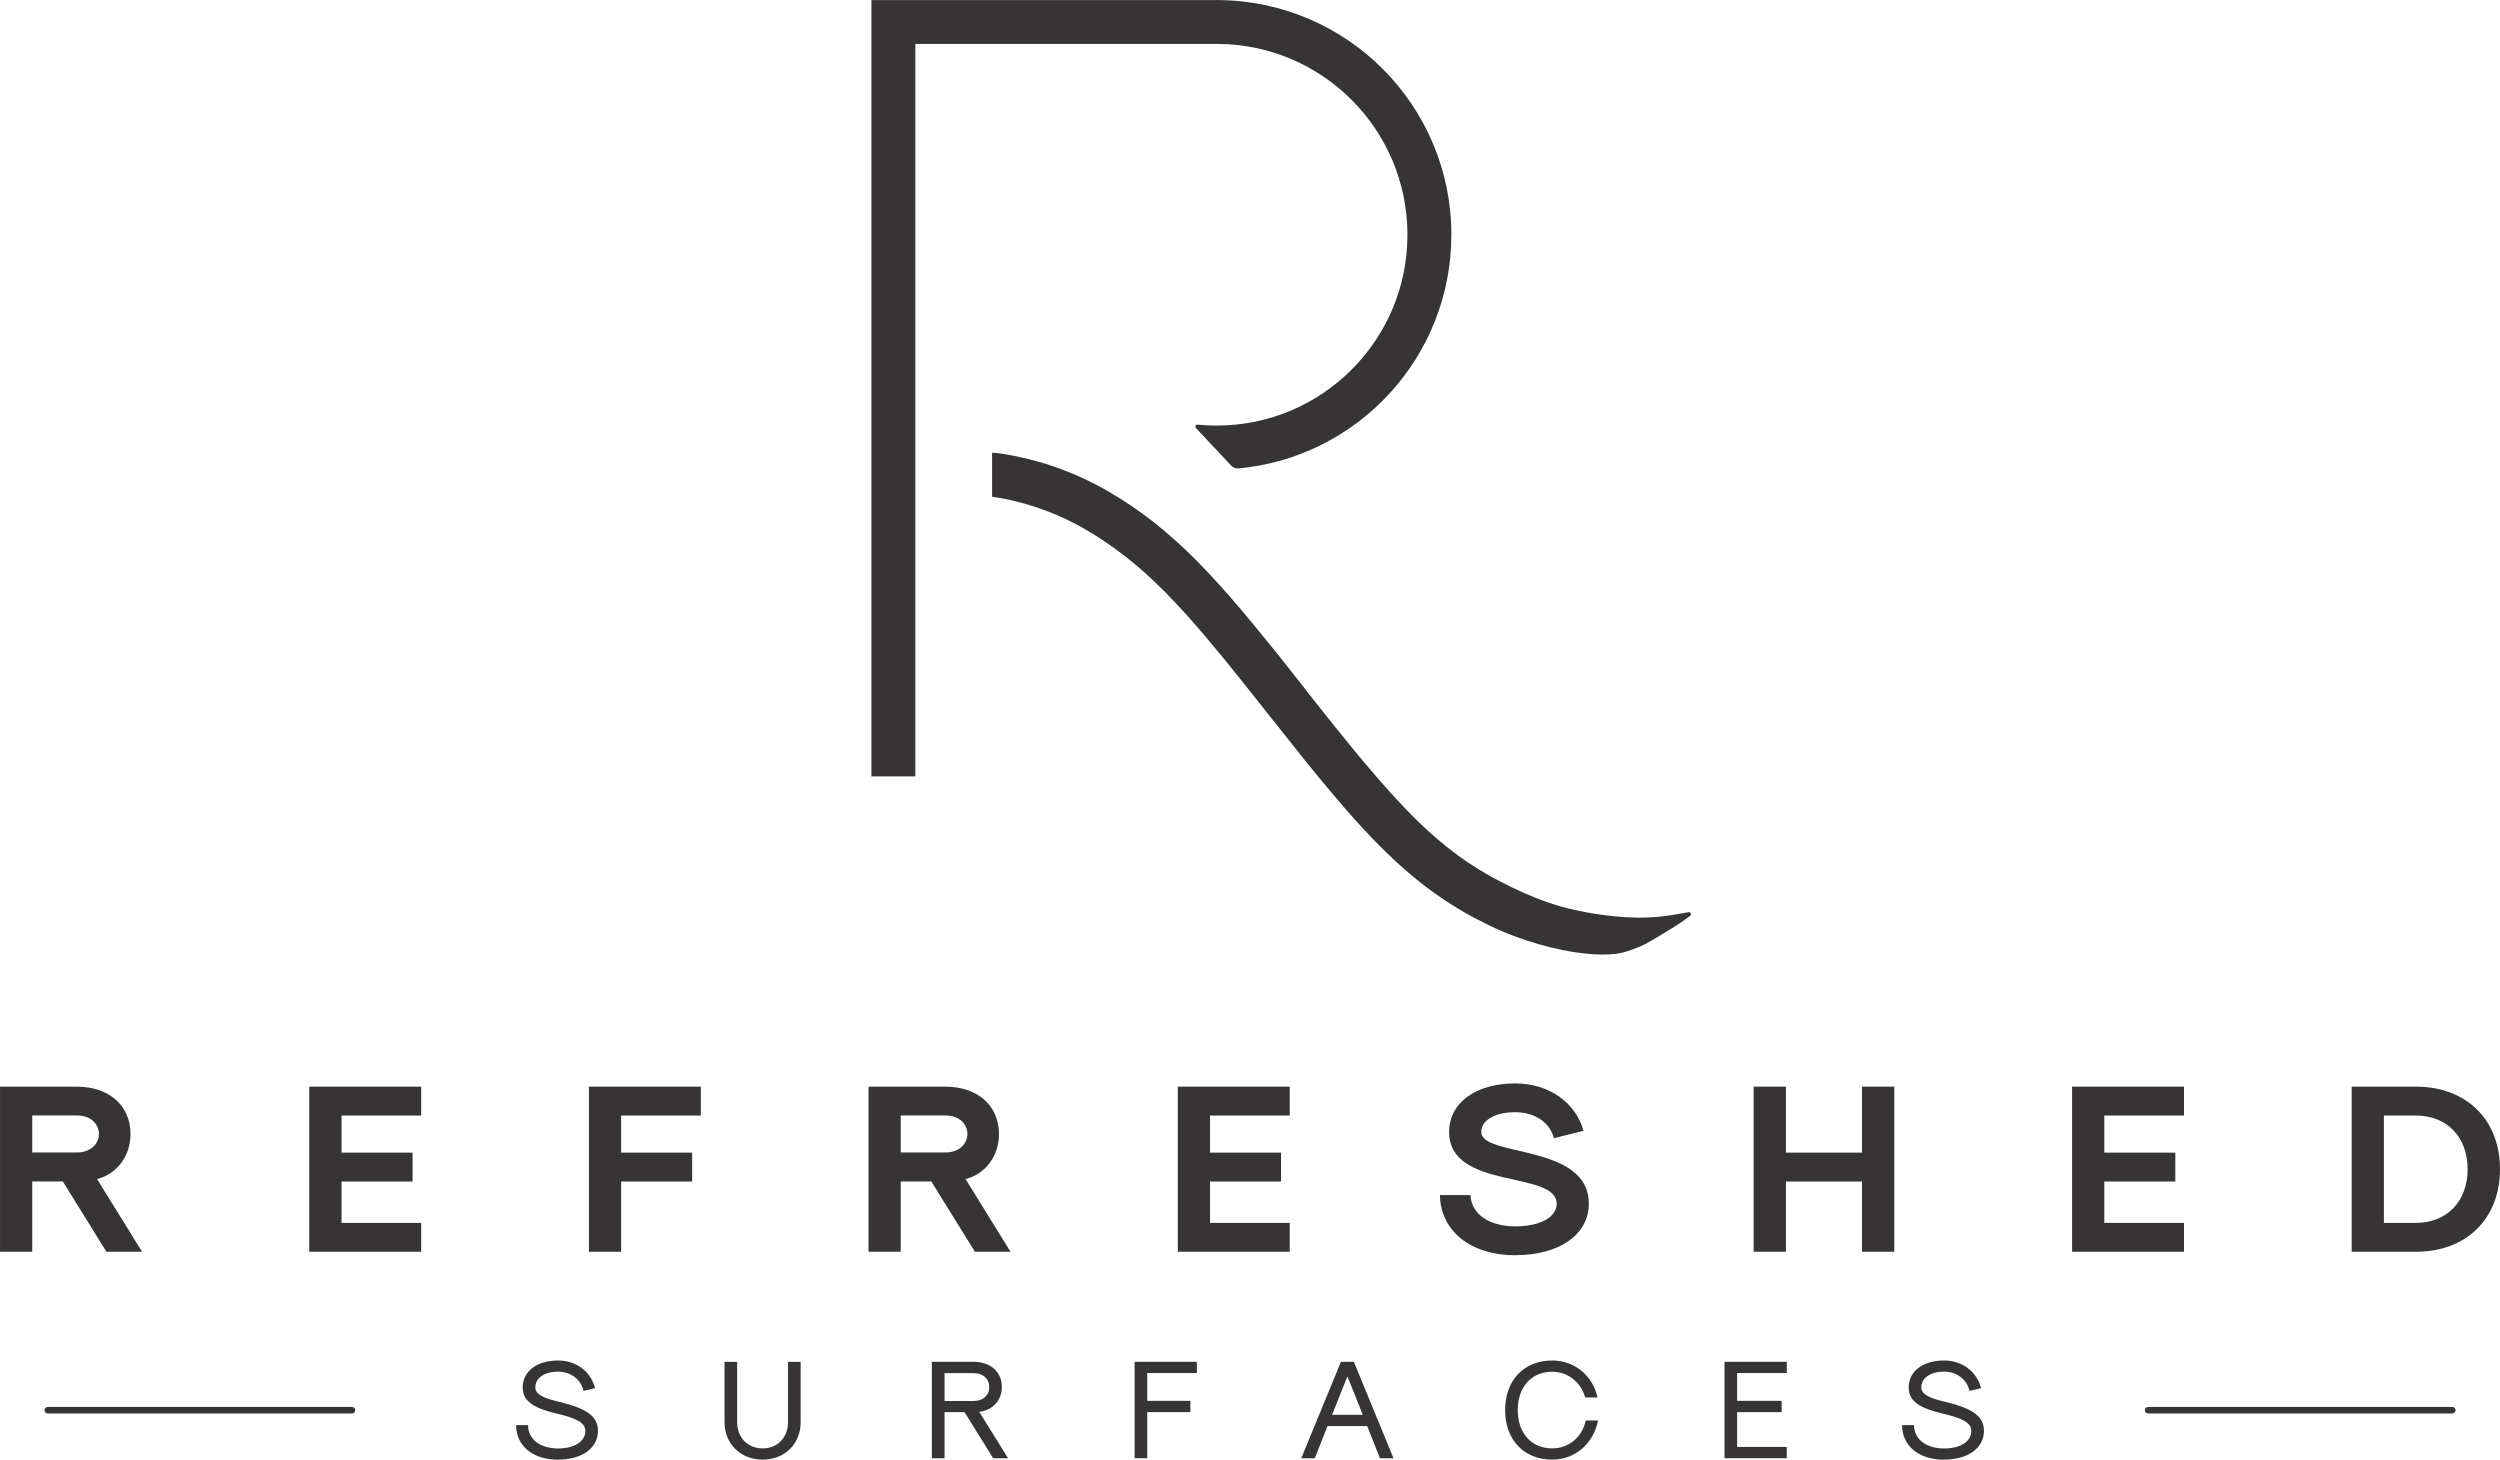
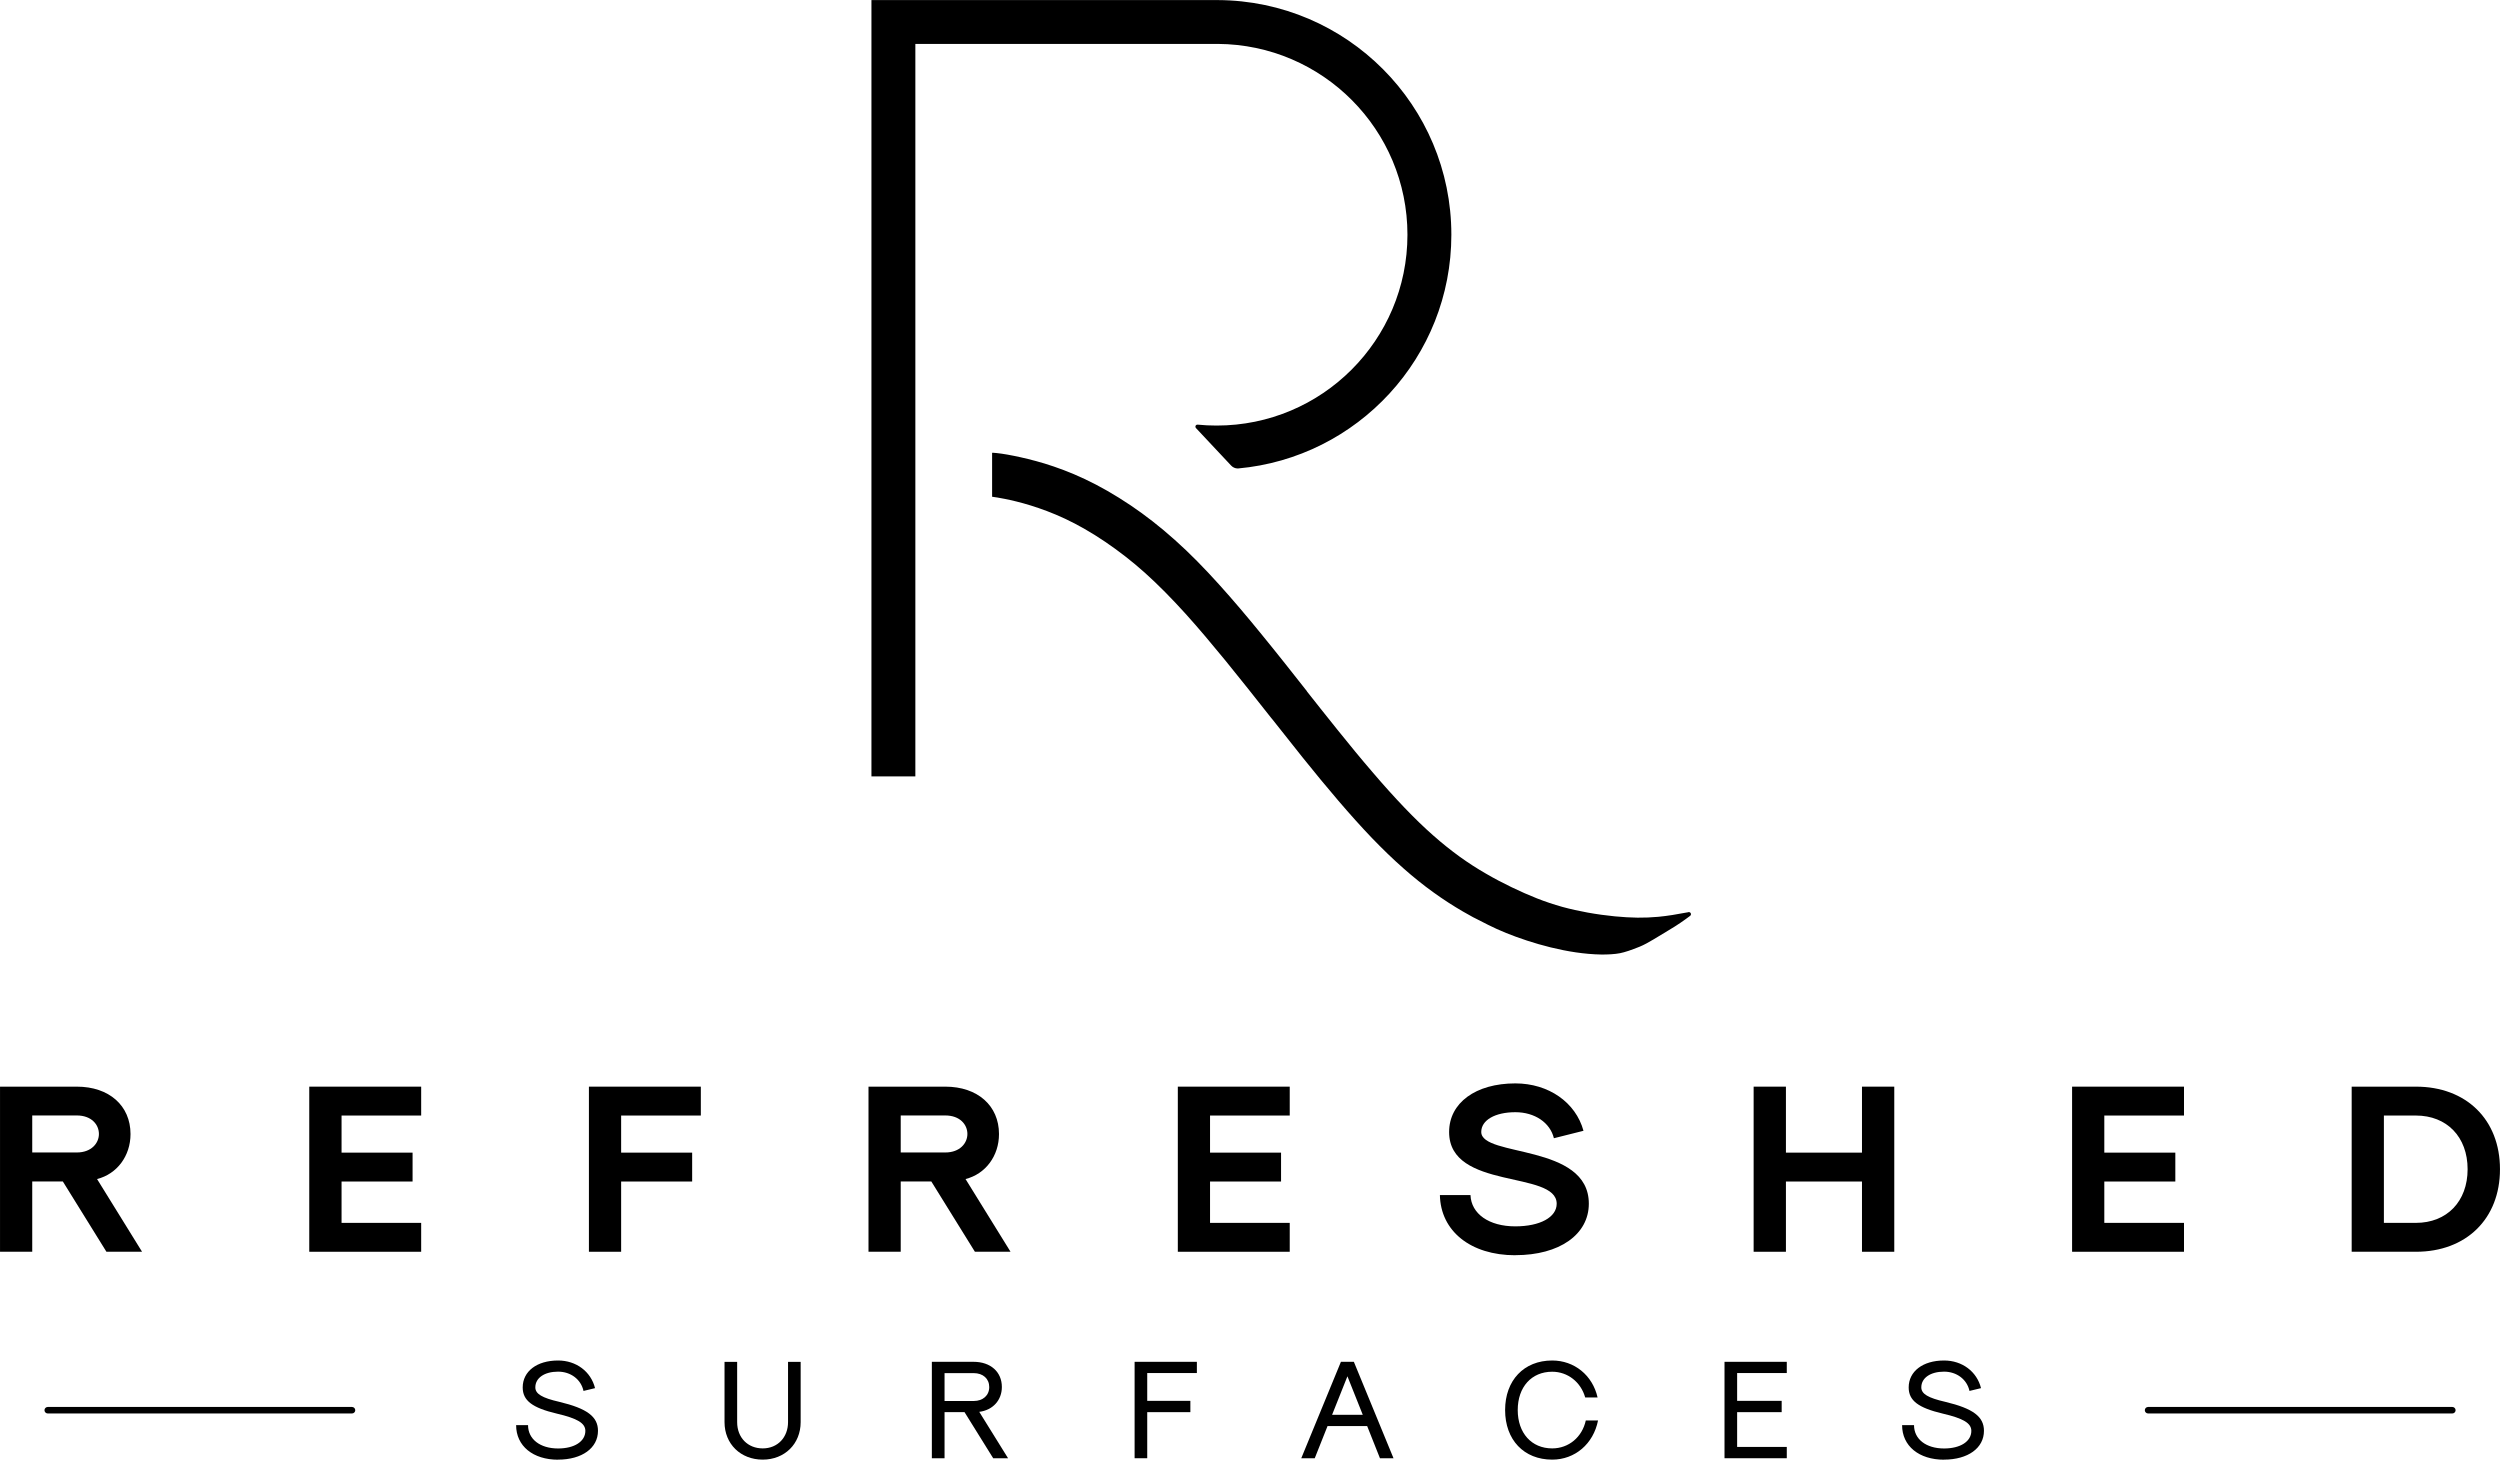
<svg xmlns="http://www.w3.org/2000/svg" xml:space="preserve" width="224.672mm" height="131.175mm" version="1.1" style="shape-rendering:geometricPrecision; text-rendering:geometricPrecision; image-rendering:optimizeQuality; fill-rule:evenodd; clip-rule:evenodd" viewBox="0 0 32.28 18.847">
  <defs>
    <style type="text/css">
   
-     .fil0 {fill:#373435}
-     .fil1 {fill:#373435;fill-rule:nonzero}
+     .fil0 {fill:black}
+     .fil1 {fill:black;fill-rule:nonzero}
   
  </style>
  </defs>
  <g id="Layer_x0020_1">
    <path class="fil0" d="M11.252 0l0 0.567 0 9.458 0.567 0 0 -9.458 3.905 0 0 0c1.354,0.008 2.449,1.108 2.449,2.464 0,1.361 -1.103,2.464 -2.464,2.464 -0.083,0 -0.165,-0.004 -0.246,-0.012l0 0 -0 -0 -0 -0 -0 -0 -0.002 -0c-0.015,0 -0.026,0.012 -0.026,0.026 0,0.007 0.003,0.013 0.007,0.018l0.454 0.484 0 -0c0.021,0.023 0.052,0.038 0.086,0.038l0.003 -0 0 -0 0 0 0 0 0 -0c1.544,-0.139 2.755,-1.437 2.755,-3.018 0,-1.669 -1.349,-3.022 -3.016,-3.03l0 -0 -3.905 0 -0.567 0zm1.569 5.846c0.061,0.004 0.143,0.014 0.276,0.041 0.103,0.021 0.237,0.052 0.39,0.098 0.156,0.048 0.332,0.112 0.518,0.2 0.192,0.09 0.393,0.205 0.595,0.341 0.187,0.126 0.379,0.275 0.571,0.447 0.193,0.172 0.381,0.365 0.566,0.57 0.186,0.206 0.364,0.417 0.537,0.629 0.225,0.275 0.416,0.518 0.601,0.753l-0.001 0.001c0.117,0.148 0.231,0.293 0.396,0.498 0.156,0.194 0.306,0.377 0.451,0.545 0.143,0.168 0.281,0.321 0.411,0.457 0.131,0.137 0.254,0.256 0.371,0.359 0.117,0.104 0.232,0.195 0.345,0.277 0.111,0.08 0.223,0.152 0.336,0.217 0.113,0.066 0.224,0.124 0.334,0.177 0.112,0.054 0.221,0.102 0.327,0.144 0.109,0.043 0.218,0.079 0.328,0.11 0.106,0.029 0.216,0.053 0.325,0.073 0.121,0.022 0.24,0.038 0.352,0.049 0.106,0.01 0.203,0.016 0.294,0.017 0.091,0.001 0.179,-0.003 0.268,-0.011 0.117,-0.011 0.244,-0.032 0.374,-0.057l0 -0 0 -0 0.002 -0 0 -0 0 -0 0 -0 0 -0 0 -0 0.004 -0.001 0 -0 0 -0 0 -0 0.001 -0 0 -0 0 -0 0 -0 0 -0 0 -0 0 -0 0 -0 0 -0 0 -0 0 -0 0 -0 0 -0 0 -0 0 -0 0 -0 0 -0 0 -0 0 -0 0 -0 0 -0 0 -0 0 -0 0 -0 0 -0 0 -0 0 -0 0 -0 0 -0 0 -0 0 -0 0 -0 0 -0 0 -0 0 -0 0.004 -0.001 0.004 -0.001 0 0 0 -0 0 0 0 0 0.003 -0.001 0 -0c0,-0 0,-0 0,-0 0.001,-0 0.002,-0 0.003,-0 0.015,0 0.027,0.012 0.027,0.027 0,0.008 -0.004,0.016 -0.01,0.021l0 0 0 0c-0.076,0.057 -0.163,0.119 -0.282,0.189 -0.12,0.07 -0.262,0.166 -0.371,0.21 -0.109,0.044 -0.189,0.071 -0.254,0.084 -0.065,0.013 -0.162,0.018 -0.242,0.017 -0.431,-0.007 -0.9,-0.146 -1.228,-0.278 -0.083,-0.033 -0.163,-0.071 -0.232,-0.105 -0.069,-0.034 -0.126,-0.063 -0.163,-0.083 -0.012,-0.006 -0.021,-0.011 -0.03,-0.015 -0.044,-0.024 -0.088,-0.049 -0.132,-0.074 -0.124,-0.072 -0.252,-0.154 -0.382,-0.248 -0.128,-0.092 -0.257,-0.195 -0.389,-0.312 -0.133,-0.117 -0.266,-0.246 -0.405,-0.39 -0.139,-0.145 -0.283,-0.306 -0.433,-0.481 -0.149,-0.174 -0.303,-0.361 -0.462,-0.559 -0.093,-0.116 -0.244,-0.308 -0.399,-0.503l-0.001 0c-0.203,-0.257 -0.412,-0.522 -0.595,-0.746 -0.173,-0.211 -0.346,-0.418 -0.517,-0.607 -0.172,-0.19 -0.347,-0.369 -0.524,-0.528 -0.166,-0.149 -0.339,-0.282 -0.511,-0.399 -0.18,-0.122 -0.356,-0.222 -0.52,-0.299 -0.16,-0.075 -0.311,-0.13 -0.443,-0.171 -0.136,-0.042 -0.249,-0.068 -0.334,-0.085 -0.075,-0.015 -0.127,-0.023 -0.165,-0.028l0 -0.567z" />
-     <g id="_2773708695472">
+     <g id="_2772966406928">
      <path class="fil1" d="M7.206 18.847c0.308,0 0.515,-0.149 0.515,-0.372 0,-0.183 -0.14,-0.288 -0.499,-0.374 -0.223,-0.051 -0.31,-0.103 -0.31,-0.187 0,-0.122 0.118,-0.203 0.294,-0.203 0.163,0 0.296,0.1 0.328,0.249l0.149 -0.036c-0.053,-0.214 -0.243,-0.357 -0.477,-0.357 -0.274,0 -0.457,0.14 -0.457,0.348 0,0.169 0.123,0.263 0.441,0.338 0.265,0.062 0.368,0.123 0.368,0.223 0,0.136 -0.141,0.227 -0.352,0.227 -0.232,0 -0.388,-0.12 -0.388,-0.301l-0.154 0c0,0.269 0.218,0.446 0.542,0.446z" />
      <path id="_1" class="fil1" d="M9.848 18.847c0.283,0 0.49,-0.203 0.49,-0.484l0 -0.778 -0.163 0 0 0.778c0,0.194 -0.132,0.339 -0.327,0.339 -0.192,0 -0.33,-0.138 -0.33,-0.339l0 -0.778 -0.163 0 0 0.778c0,0.283 0.209,0.484 0.493,0.484z" />
      <path id="_2" class="fil1" d="M12.033 18.829l0.163 0 0 -0.595 0.258 0 0.37 0.595 0.192 0 -0.372 -0.599c0.176,-0.022 0.292,-0.151 0.292,-0.321 0,-0.194 -0.145,-0.325 -0.365,-0.325l-0.539 0 0 1.245zm0.163 -0.74l0 -0.359 0.376 0c0.122,0 0.201,0.073 0.201,0.18 0,0.107 -0.08,0.18 -0.201,0.18l-0.376 0z" />
      <polygon id="_3" class="fil1" points="14.65,18.829 14.813,18.829 14.813,18.234 15.37,18.234 15.37,18.088 14.813,18.088 14.813,17.729 15.454,17.729 15.454,17.584 14.65,17.584 " />
      <path id="_4" class="fil1" d="M17.819 18.829l0.174 0 -0.512 -1.245 -0.167 0 -0.512 1.245 0.174 0 0.165 -0.415 0.512 0 0.165 0.415zm-0.619 -0.561l0.198 -0.497 0.198 0.497 -0.396 0z" />
      <path id="_5" class="fil1" d="M20.042 18.847c0.294,0 0.532,-0.203 0.592,-0.506l-0.158 0c-0.047,0.216 -0.221,0.361 -0.434,0.361 -0.267,0 -0.445,-0.198 -0.445,-0.495 0,-0.298 0.178,-0.495 0.445,-0.495 0.2,0 0.37,0.133 0.426,0.332l0.16 0c-0.065,-0.287 -0.301,-0.477 -0.586,-0.477 -0.365,0 -0.608,0.256 -0.608,0.64 0,0.385 0.243,0.64 0.608,0.64z" />
      <polygon id="_6" class="fil1" points="22.267,18.829 23.071,18.829 23.071,18.683 22.43,18.683 22.43,18.234 23.005,18.234 23.005,18.088 22.43,18.088 22.43,17.729 23.071,17.729 23.071,17.584 22.267,17.584 " />
      <path id="_7" class="fil1" d="M25.102 18.847c0.308,0 0.515,-0.149 0.515,-0.372 0,-0.183 -0.14,-0.288 -0.499,-0.374 -0.223,-0.051 -0.31,-0.103 -0.31,-0.187 0,-0.122 0.118,-0.203 0.294,-0.203 0.163,0 0.296,0.1 0.328,0.249l0.149 -0.036c-0.053,-0.214 -0.243,-0.357 -0.477,-0.357 -0.274,0 -0.457,0.14 -0.457,0.348 0,0.169 0.123,0.263 0.441,0.338 0.265,0.062 0.368,0.123 0.368,0.223 0,0.136 -0.141,0.227 -0.352,0.227 -0.232,0 -0.388,-0.12 -0.388,-0.301l-0.154 0c0,0.269 0.218,0.446 0.542,0.446z" />
      <g>
        <path class="fil1" d="M0.616 18.251c-0.023,0 -0.042,-0.019 -0.042,-0.042 0,-0.023 0.019,-0.042 0.042,-0.042l3.929 0c0.023,0 0.042,0.019 0.042,0.042 0,0.023 -0.019,0.042 -0.042,0.042l-3.929 0z" />
        <path class="fil1" d="M27.736 18.251c-0.023,0 -0.042,-0.019 -0.042,-0.042 0,-0.023 0.019,-0.042 0.042,-0.042l3.929 0c0.023,0 0.042,0.019 0.042,0.042 0,0.023 -0.019,0.042 -0.042,0.042l-3.929 0z" />
      </g>
    </g>
    <path class="fil1" d="M-0 16.163l0.416 0 0 -0.908 0.395 0 0.563 0.908 0.46 0 -0.581 -0.939c0.258,-0.065 0.432,-0.298 0.432,-0.581 0,-0.367 -0.277,-0.612 -0.693,-0.612l-0.992 0 0 2.132zm0.416 -1.281l0 -0.479 0.575 0c0.19,0 0.286,0.118 0.286,0.239 0,0.118 -0.096,0.239 -0.286,0.239l-0.575 0z" />
    <polygon id="_1_0" class="fil1" points="3.993,16.163 5.438,16.163 5.438,15.79 4.41,15.79 4.41,15.256 5.327,15.256 5.327,14.883 4.41,14.883 4.41,14.404 5.438,14.404 5.438,14.031 3.993,14.031 " />
    <polygon id="_2_1" class="fil1" points="7.604,16.163 8.02,16.163 8.02,15.256 8.937,15.256 8.937,14.883 8.02,14.883 8.02,14.404 9.049,14.404 9.049,14.031 7.604,14.031 " />
    <path id="_3_2" class="fil1" d="M11.214 16.163l0.416 0 0 -0.908 0.395 0 0.563 0.908 0.46 0 -0.581 -0.939c0.258,-0.065 0.432,-0.298 0.432,-0.581 0,-0.367 -0.277,-0.612 -0.693,-0.612l-0.992 0 0 2.132zm0.416 -1.281l0 -0.479 0.575 0c0.19,0 0.286,0.118 0.286,0.239 0,0.118 -0.096,0.239 -0.286,0.239l-0.575 0z" />
    <polygon id="_4_3" class="fil1" points="15.208,16.163 16.653,16.163 16.653,15.79 15.624,15.79 15.624,15.256 16.541,15.256 16.541,14.883 15.624,14.883 15.624,14.404 16.653,14.404 16.653,14.031 15.208,14.031 " />
    <path id="_5_4" class="fil1" d="M19.567 16.207c0.569,0 0.948,-0.267 0.948,-0.665 0,-0.78 -1.389,-0.597 -1.389,-0.926 0,-0.152 0.177,-0.255 0.441,-0.255 0.249,0 0.448,0.134 0.497,0.336l0.382 -0.096c-0.1,-0.367 -0.451,-0.612 -0.88,-0.612 -0.513,0 -0.855,0.252 -0.855,0.628 0,0.755 1.389,0.491 1.389,0.926 0,0.174 -0.214,0.292 -0.535,0.292 -0.339,0 -0.569,-0.162 -0.578,-0.404l-0.395 0c0.009,0.466 0.398,0.777 0.973,0.777z" />
    <polygon id="_6_5" class="fil1" points="22.643,16.163 23.06,16.163 23.06,15.256 24.042,15.256 24.042,16.163 24.459,16.163 24.459,14.031 24.042,14.031 24.042,14.883 23.06,14.883 23.06,14.031 22.643,14.031 " />
    <polygon id="_7_6" class="fil1" points="26.755,16.163 28.2,16.163 28.2,15.79 27.171,15.79 27.171,15.256 28.088,15.256 28.088,14.883 27.171,14.883 27.171,14.404 28.2,14.404 28.2,14.031 26.755,14.031 " />
    <path id="_8" class="fil1" d="M30.365 16.163l0.83 0c0.65,0 1.085,-0.426 1.085,-1.066 0,-0.64 -0.435,-1.066 -1.085,-1.066l-0.83 0 0 2.132zm0.416 -0.373l0 -1.386 0.413 0c0.401,0 0.668,0.277 0.668,0.693 0,0.416 -0.267,0.693 -0.668,0.693l-0.413 0z" />
  </g>
</svg>
